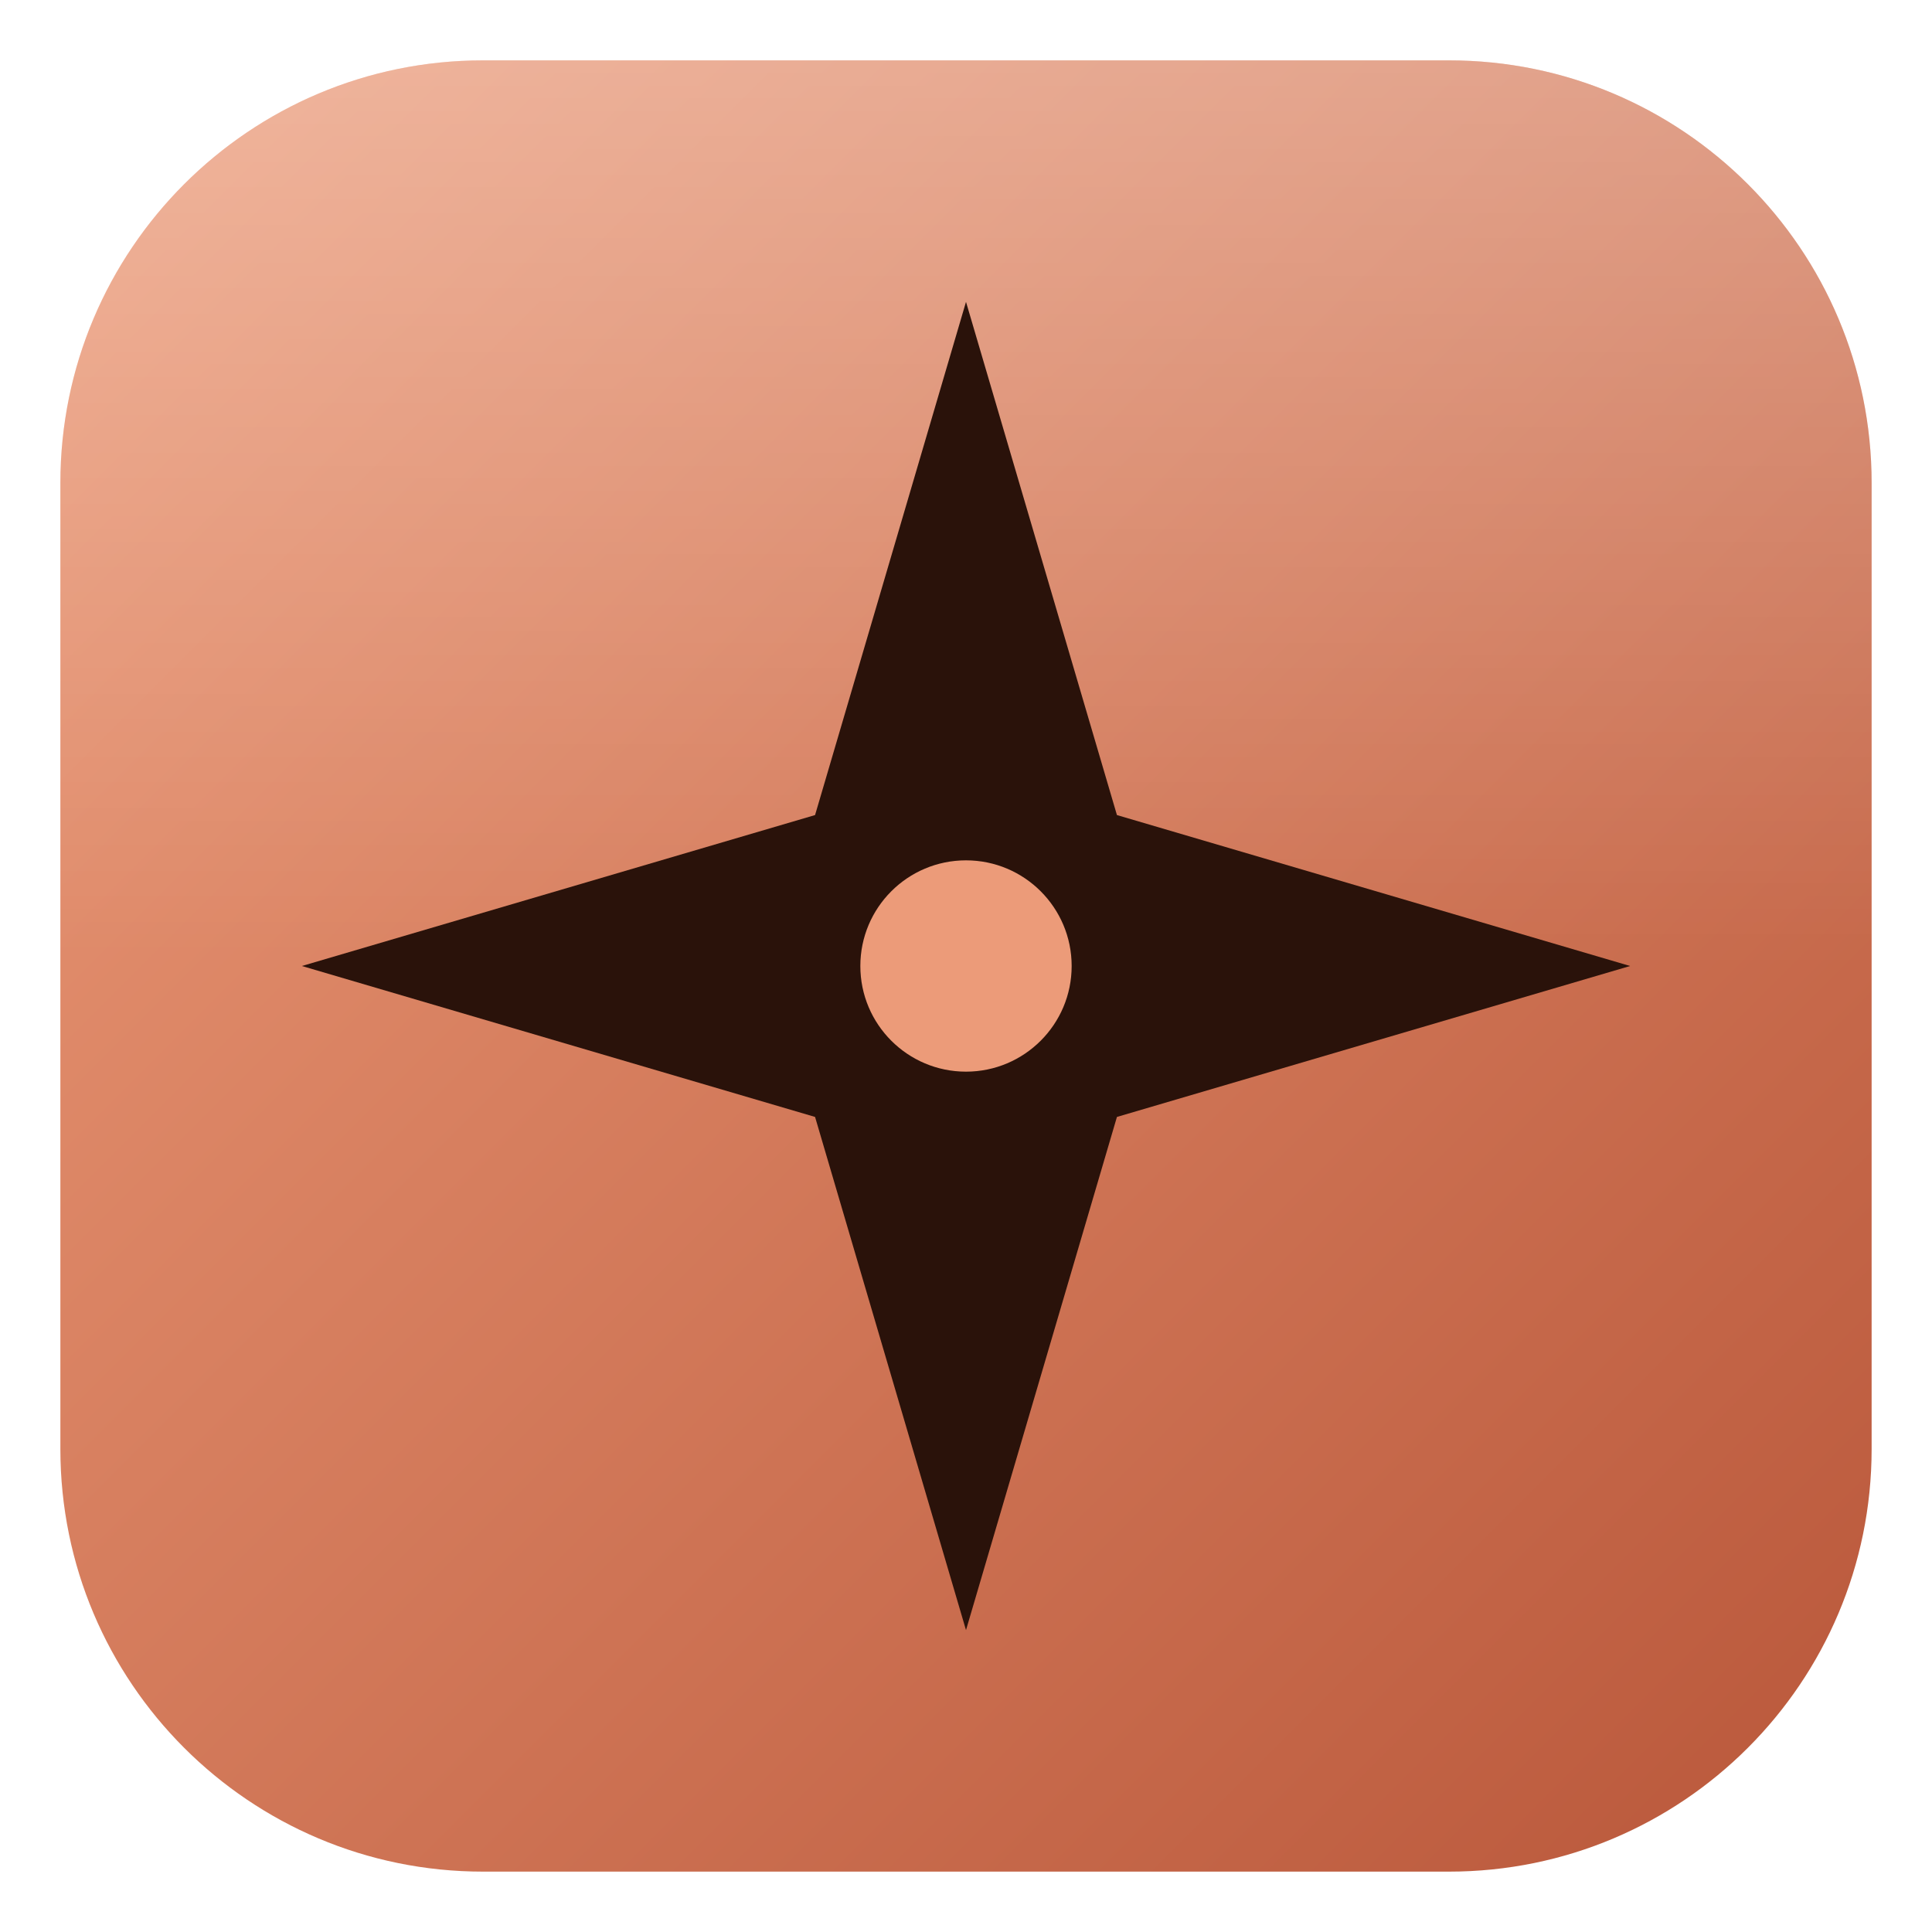
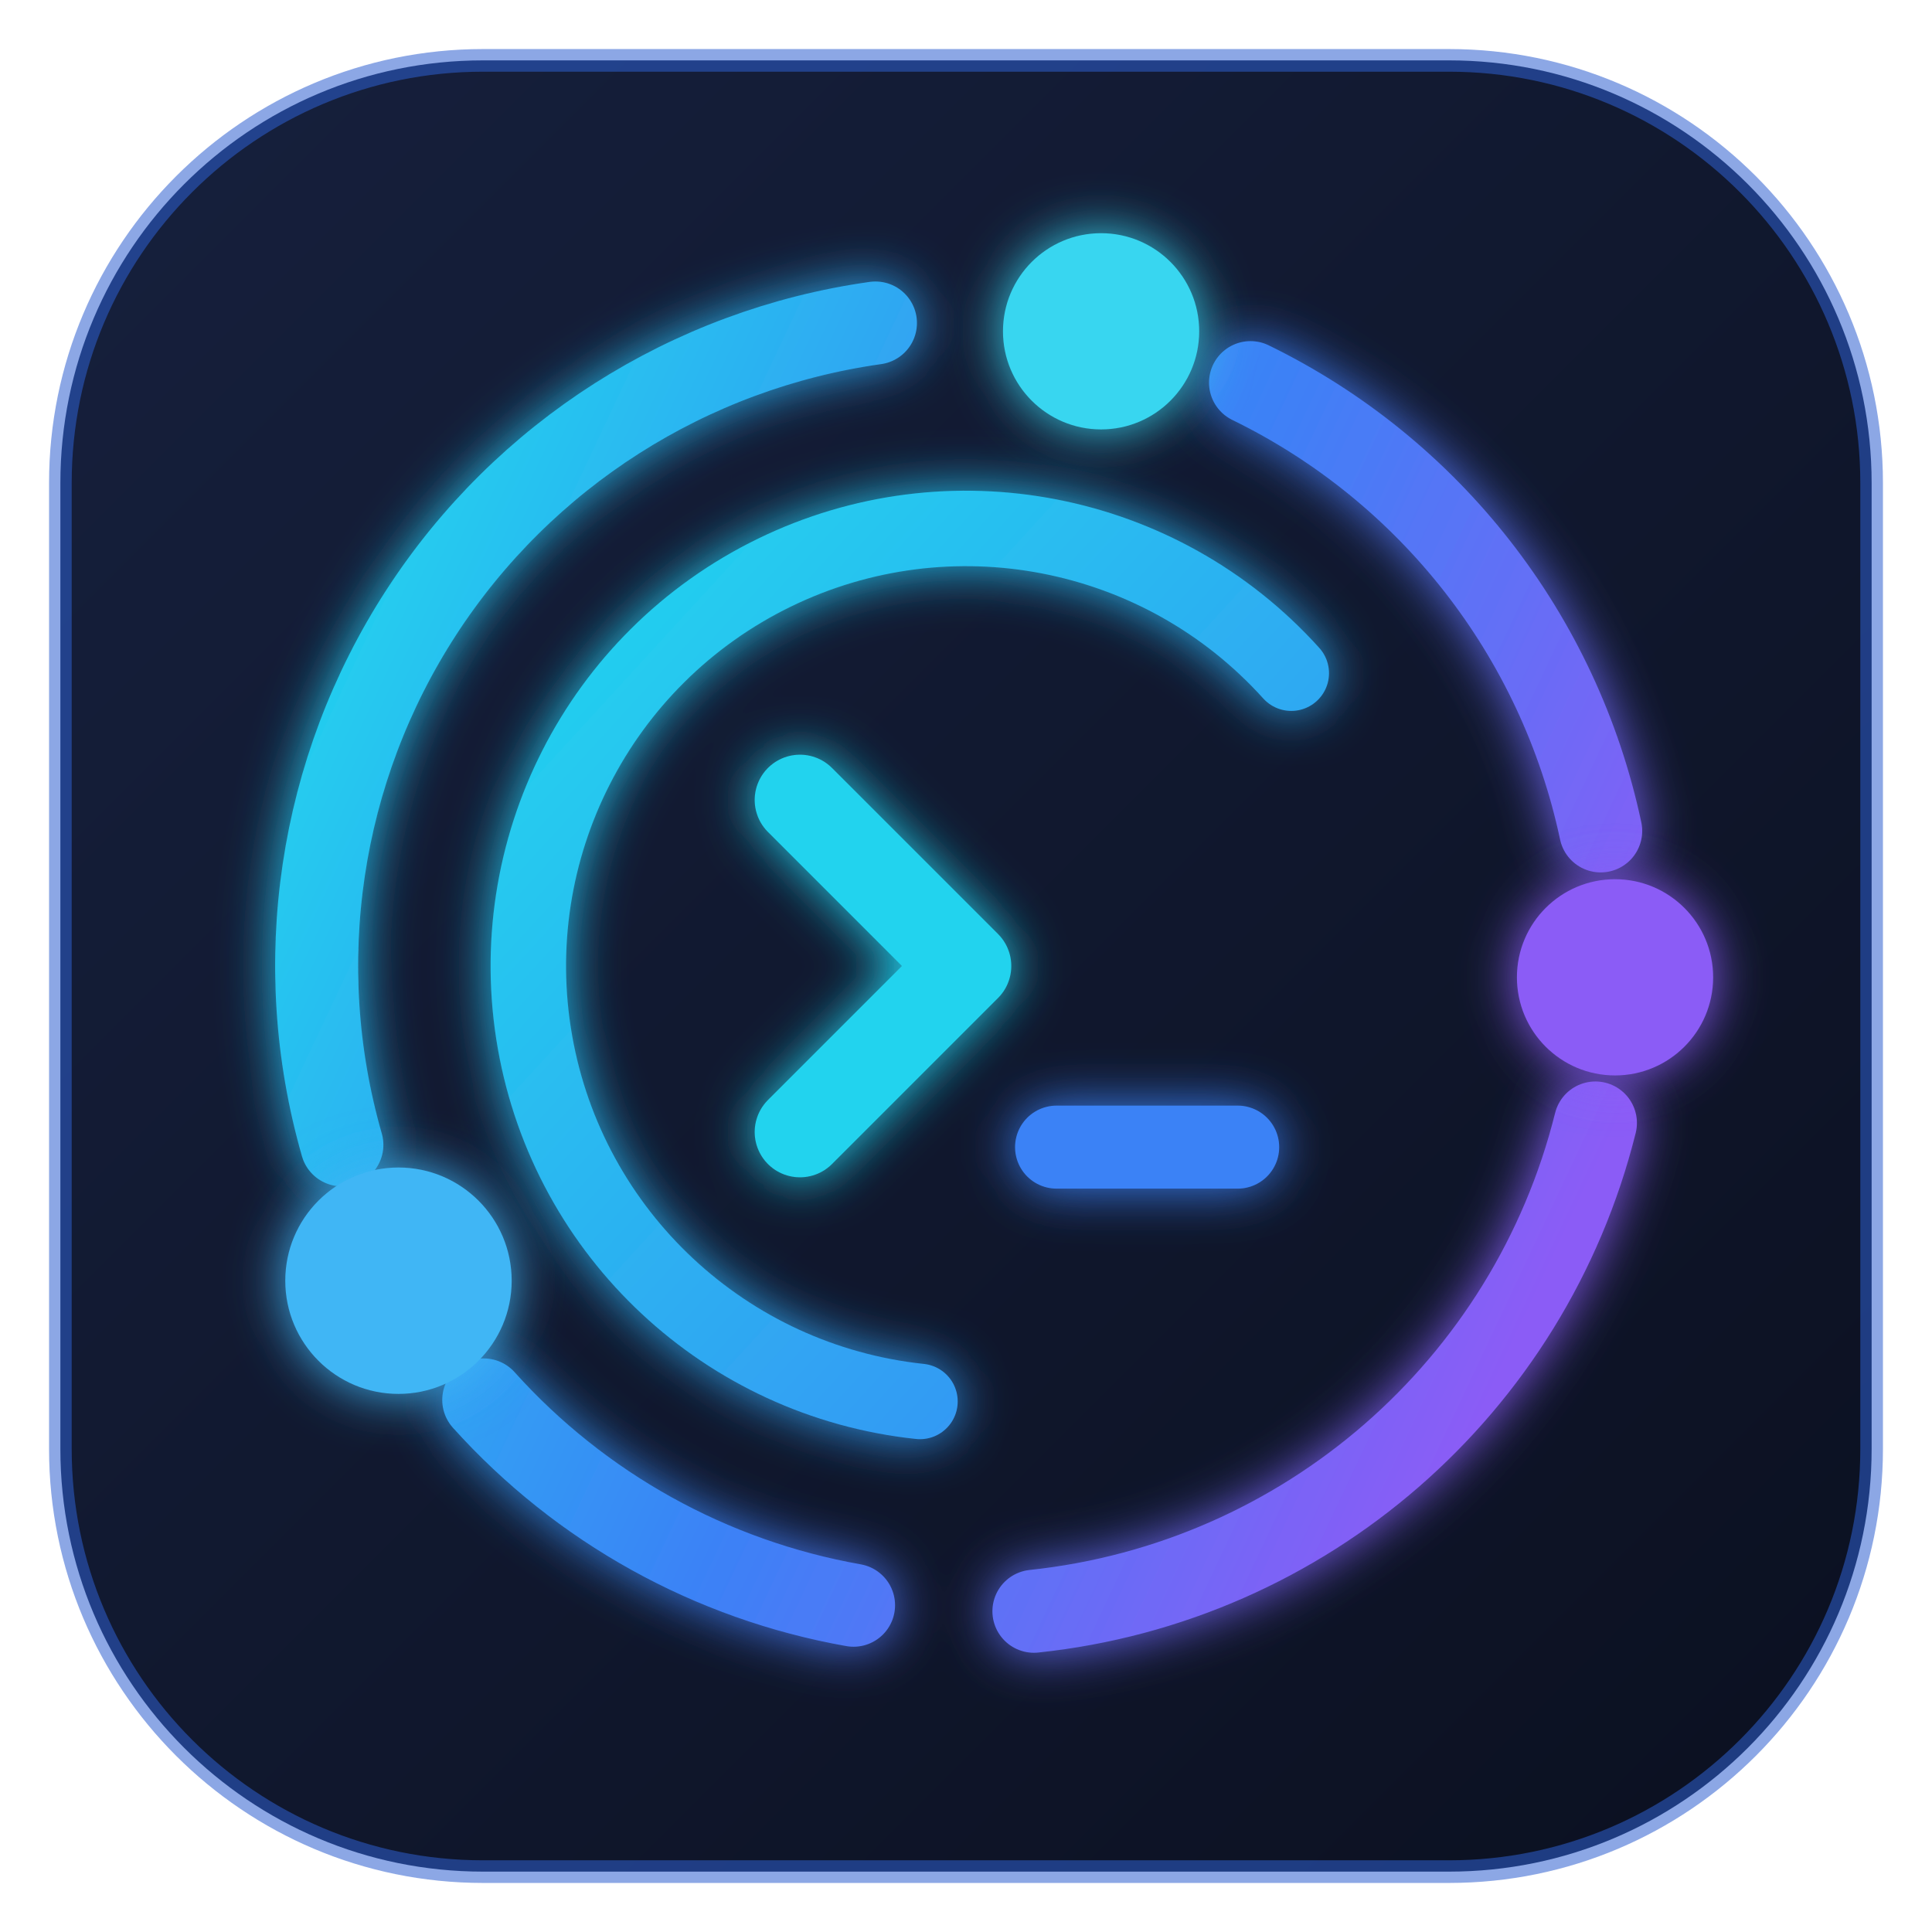
<svg xmlns="http://www.w3.org/2000/svg" viewBox="0 0 256 256" width="256" height="256">
  <defs>
-     <linearGradient id="bg" x1="0" y1="0" x2="1" y2="1">
-       <stop offset="0" stop-color="#ec9b79" />
-       <stop offset="1" stop-color="#b9573a" />
+     <linearGradient id="tile" x1="0" y1="0" x2="1" y2="1">
+       <stop stop-color="#16203d" />
+       <stop offset="1" stop-color="#0b1020" />
    </linearGradient>
-     <linearGradient id="shine" x1="0" y1="0" x2="0" y2="1">
-       <stop offset="0" stop-color="#ffffff" stop-opacity="0.28" />
-       <stop offset="0.5" stop-color="#ffffff" stop-opacity="0" />
+     <linearGradient id="ring" gradientUnits="userSpaceOnUse" x1="44" y1="70" x2="214" y2="150">
+       <stop stop-color="#22d3ee" />
+       <stop offset=".55" stop-color="#3b82f6" />
+       <stop offset="1" stop-color="#8b5cf6" />
    </linearGradient>
+     <linearGradient id="core" gradientUnits="userSpaceOnUse" x1="70" y1="80" x2="190" y2="190">
+       <stop stop-color="#22d3ee" />
+       <stop offset="1" stop-color="#3b82f6" />
+     </linearGradient>
+     <filter id="glow" x="-20%" y="-20%" width="140%" height="140%">
+       <feGaussianBlur stdDeviation="3.5" result="b" />
+       <feMerge>
+         <feMergeNode in="b" />
+         <feMergeNode in="SourceGraphic" />
+       </feMerge>
+     </filter>
  </defs>
-   <rect x="8" y="8" width="240" height="240" rx="56" fill="url(#bg)" />
-   <rect x="8" y="8" width="240" height="240" rx="56" fill="url(#shine)" />
-   <path d="M128 40 L148 108 L216 128 L148 148 L128 216 L108 148 L40 128 L108 108 Z" fill="#2a120a" />
-   <circle cx="128" cy="128" r="14" fill="#ec9b79" />
+   <rect x="8" y="8" width="240" height="240" rx="56" fill="url(#tile)" stroke="#2f5fd0" stroke-opacity=".55" stroke-width="3" />
+   <g fill="none" stroke-linecap="round" filter="url(#glow)">
+     <path d="M165.7 50.7A86 86 0 0 1 212.1 110.1 M211.4 148.8A86 86 0 0 1 137.0 213.5 M113.1 212.7A86 86 0 0 1 64.1 185.5 M45.3 151.7A86 86 0 0 1 116.0 42.8" stroke="url(#ring)" stroke-width="11" />
+     <path d="M121.9 185.7A58 58 0 1 1 171.1 89.2" stroke="url(#core)" stroke-width="10" />
+     <path d="M106 106L128 128L106 150" stroke="#22d3ee" stroke-width="12" stroke-linejoin="round" />
+     <path d="M140 152H164" stroke="#3b82f6" stroke-width="11" />
+   </g>
+   <g filter="url(#glow)">
+     <circle cx="145.9" cy="43.9" r="13" fill="#38d6f0" />
+     <circle cx="214.0" cy="129.5" r="13" fill="#8b5cf6" />
+     <circle cx="52.8" cy="169.7" r="15" fill="#3fb6f5" />
+   </g>
</svg>
